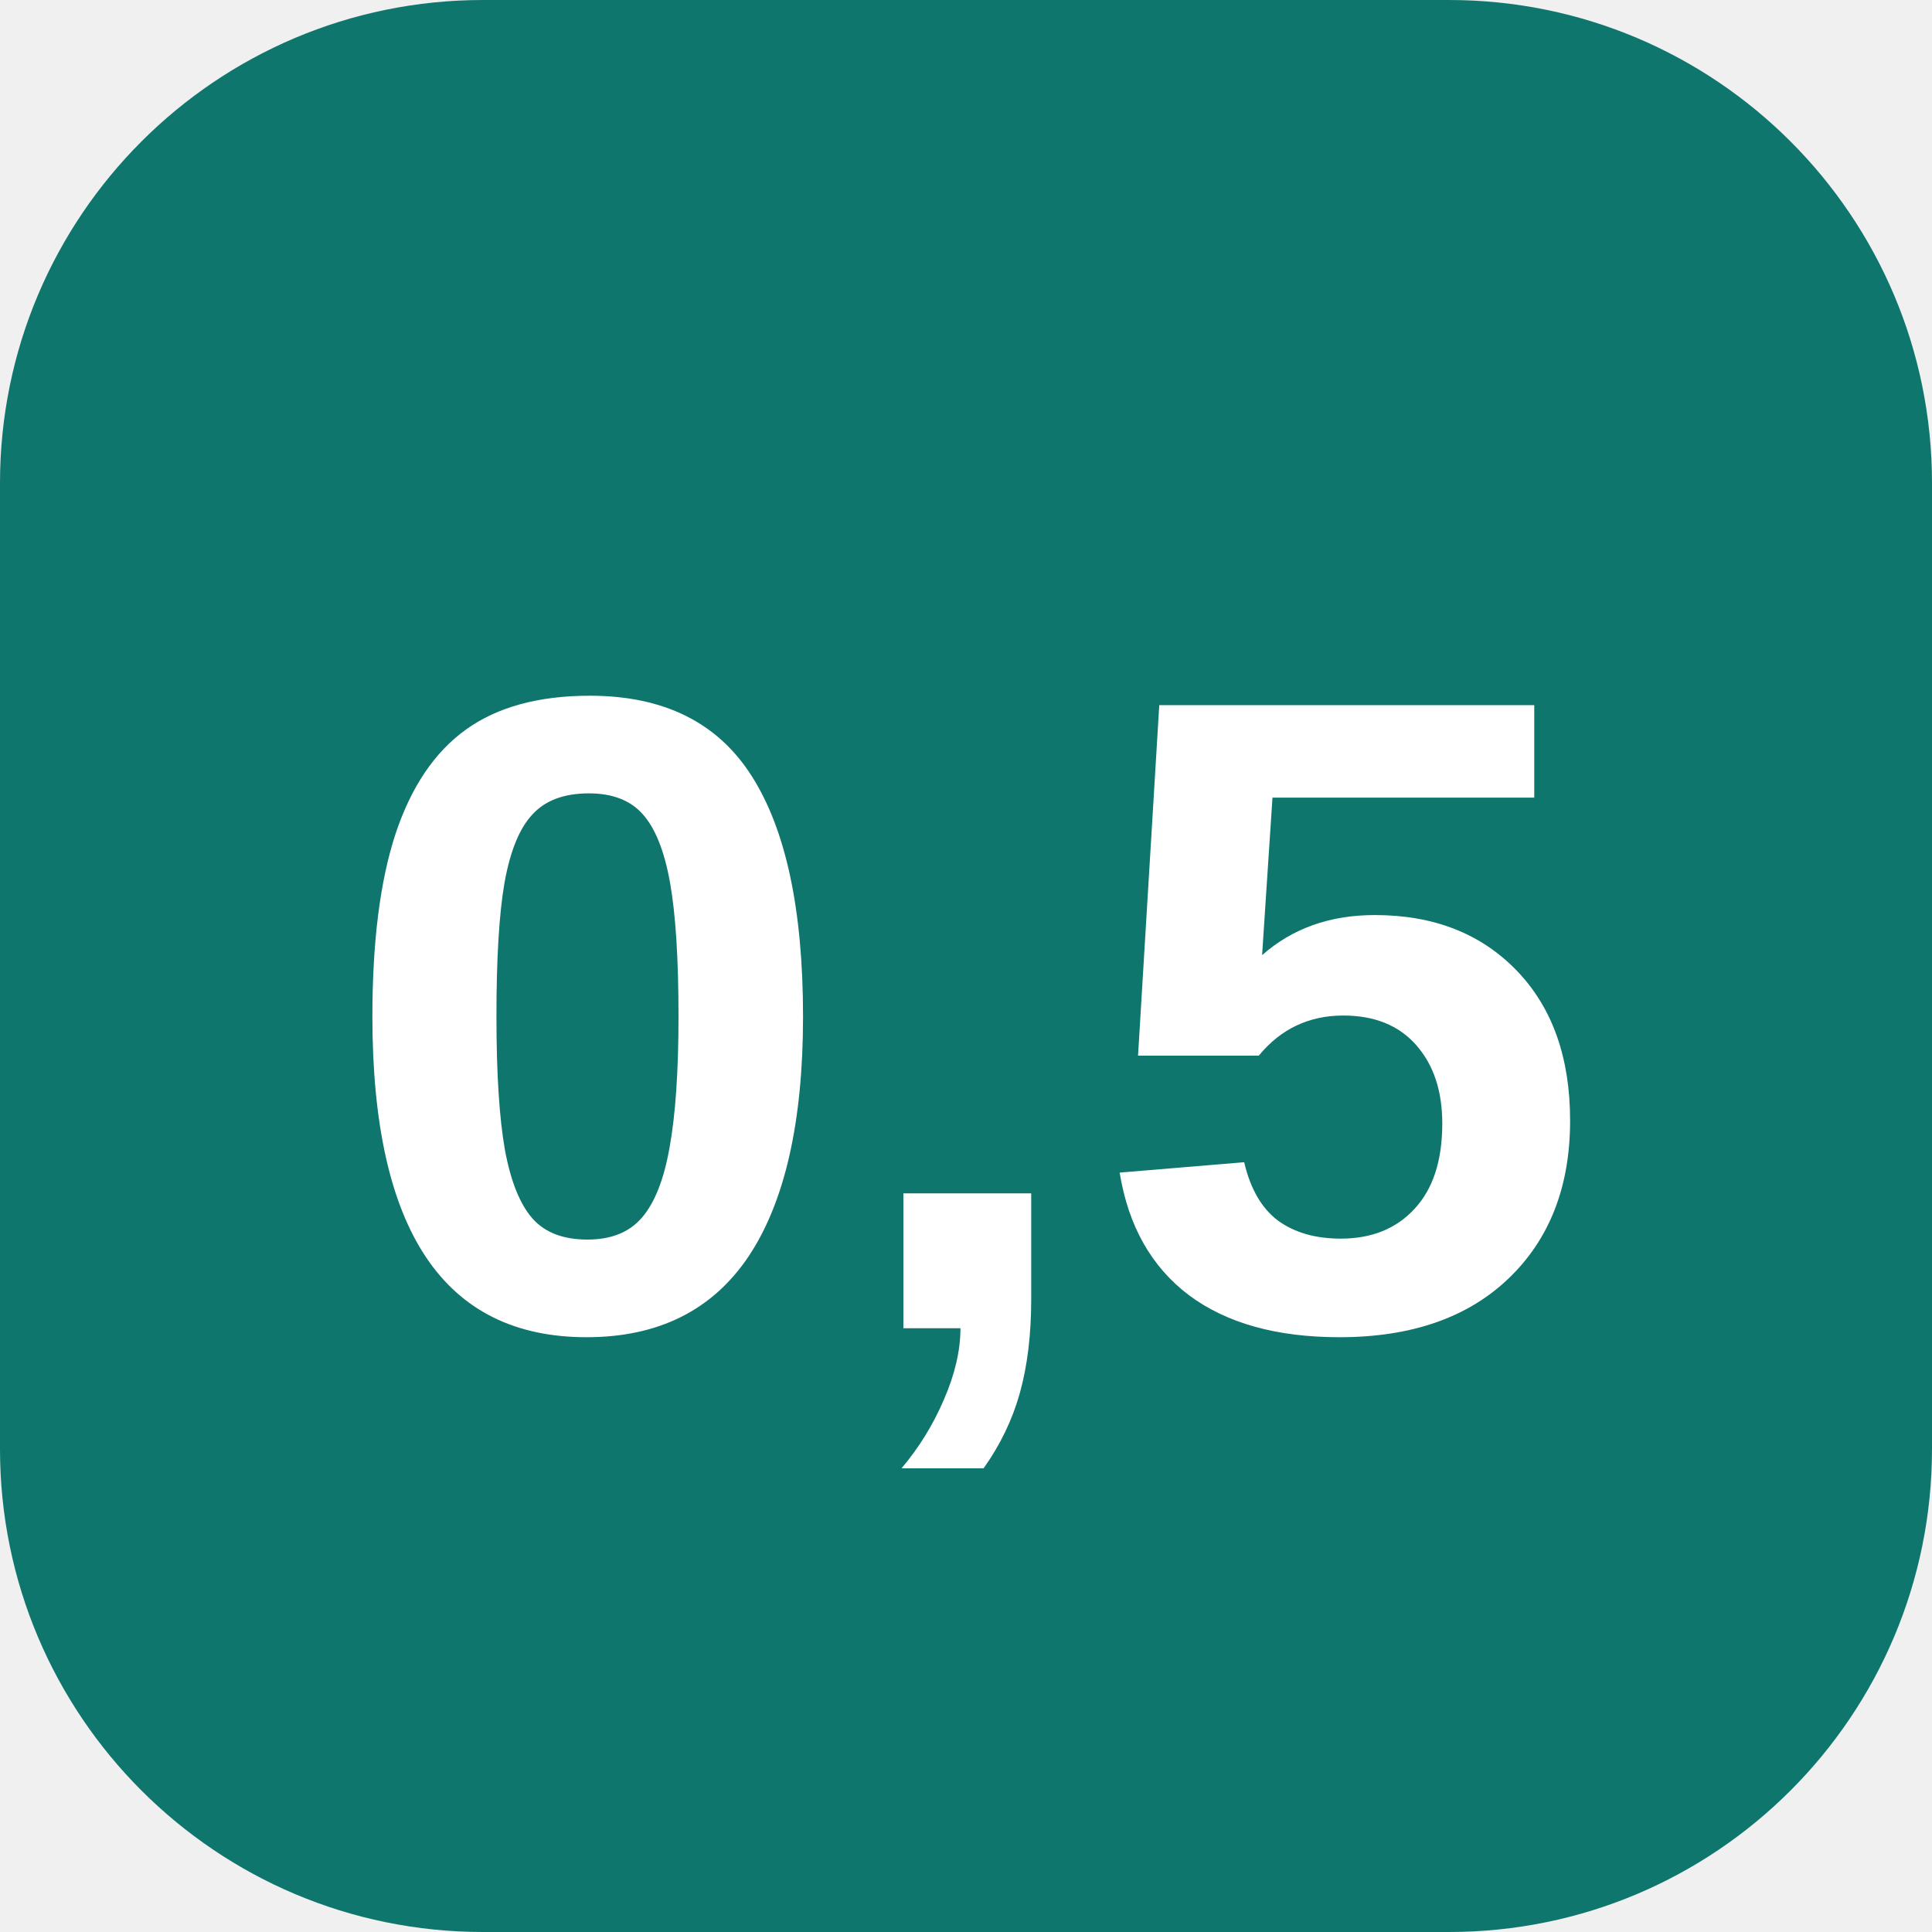
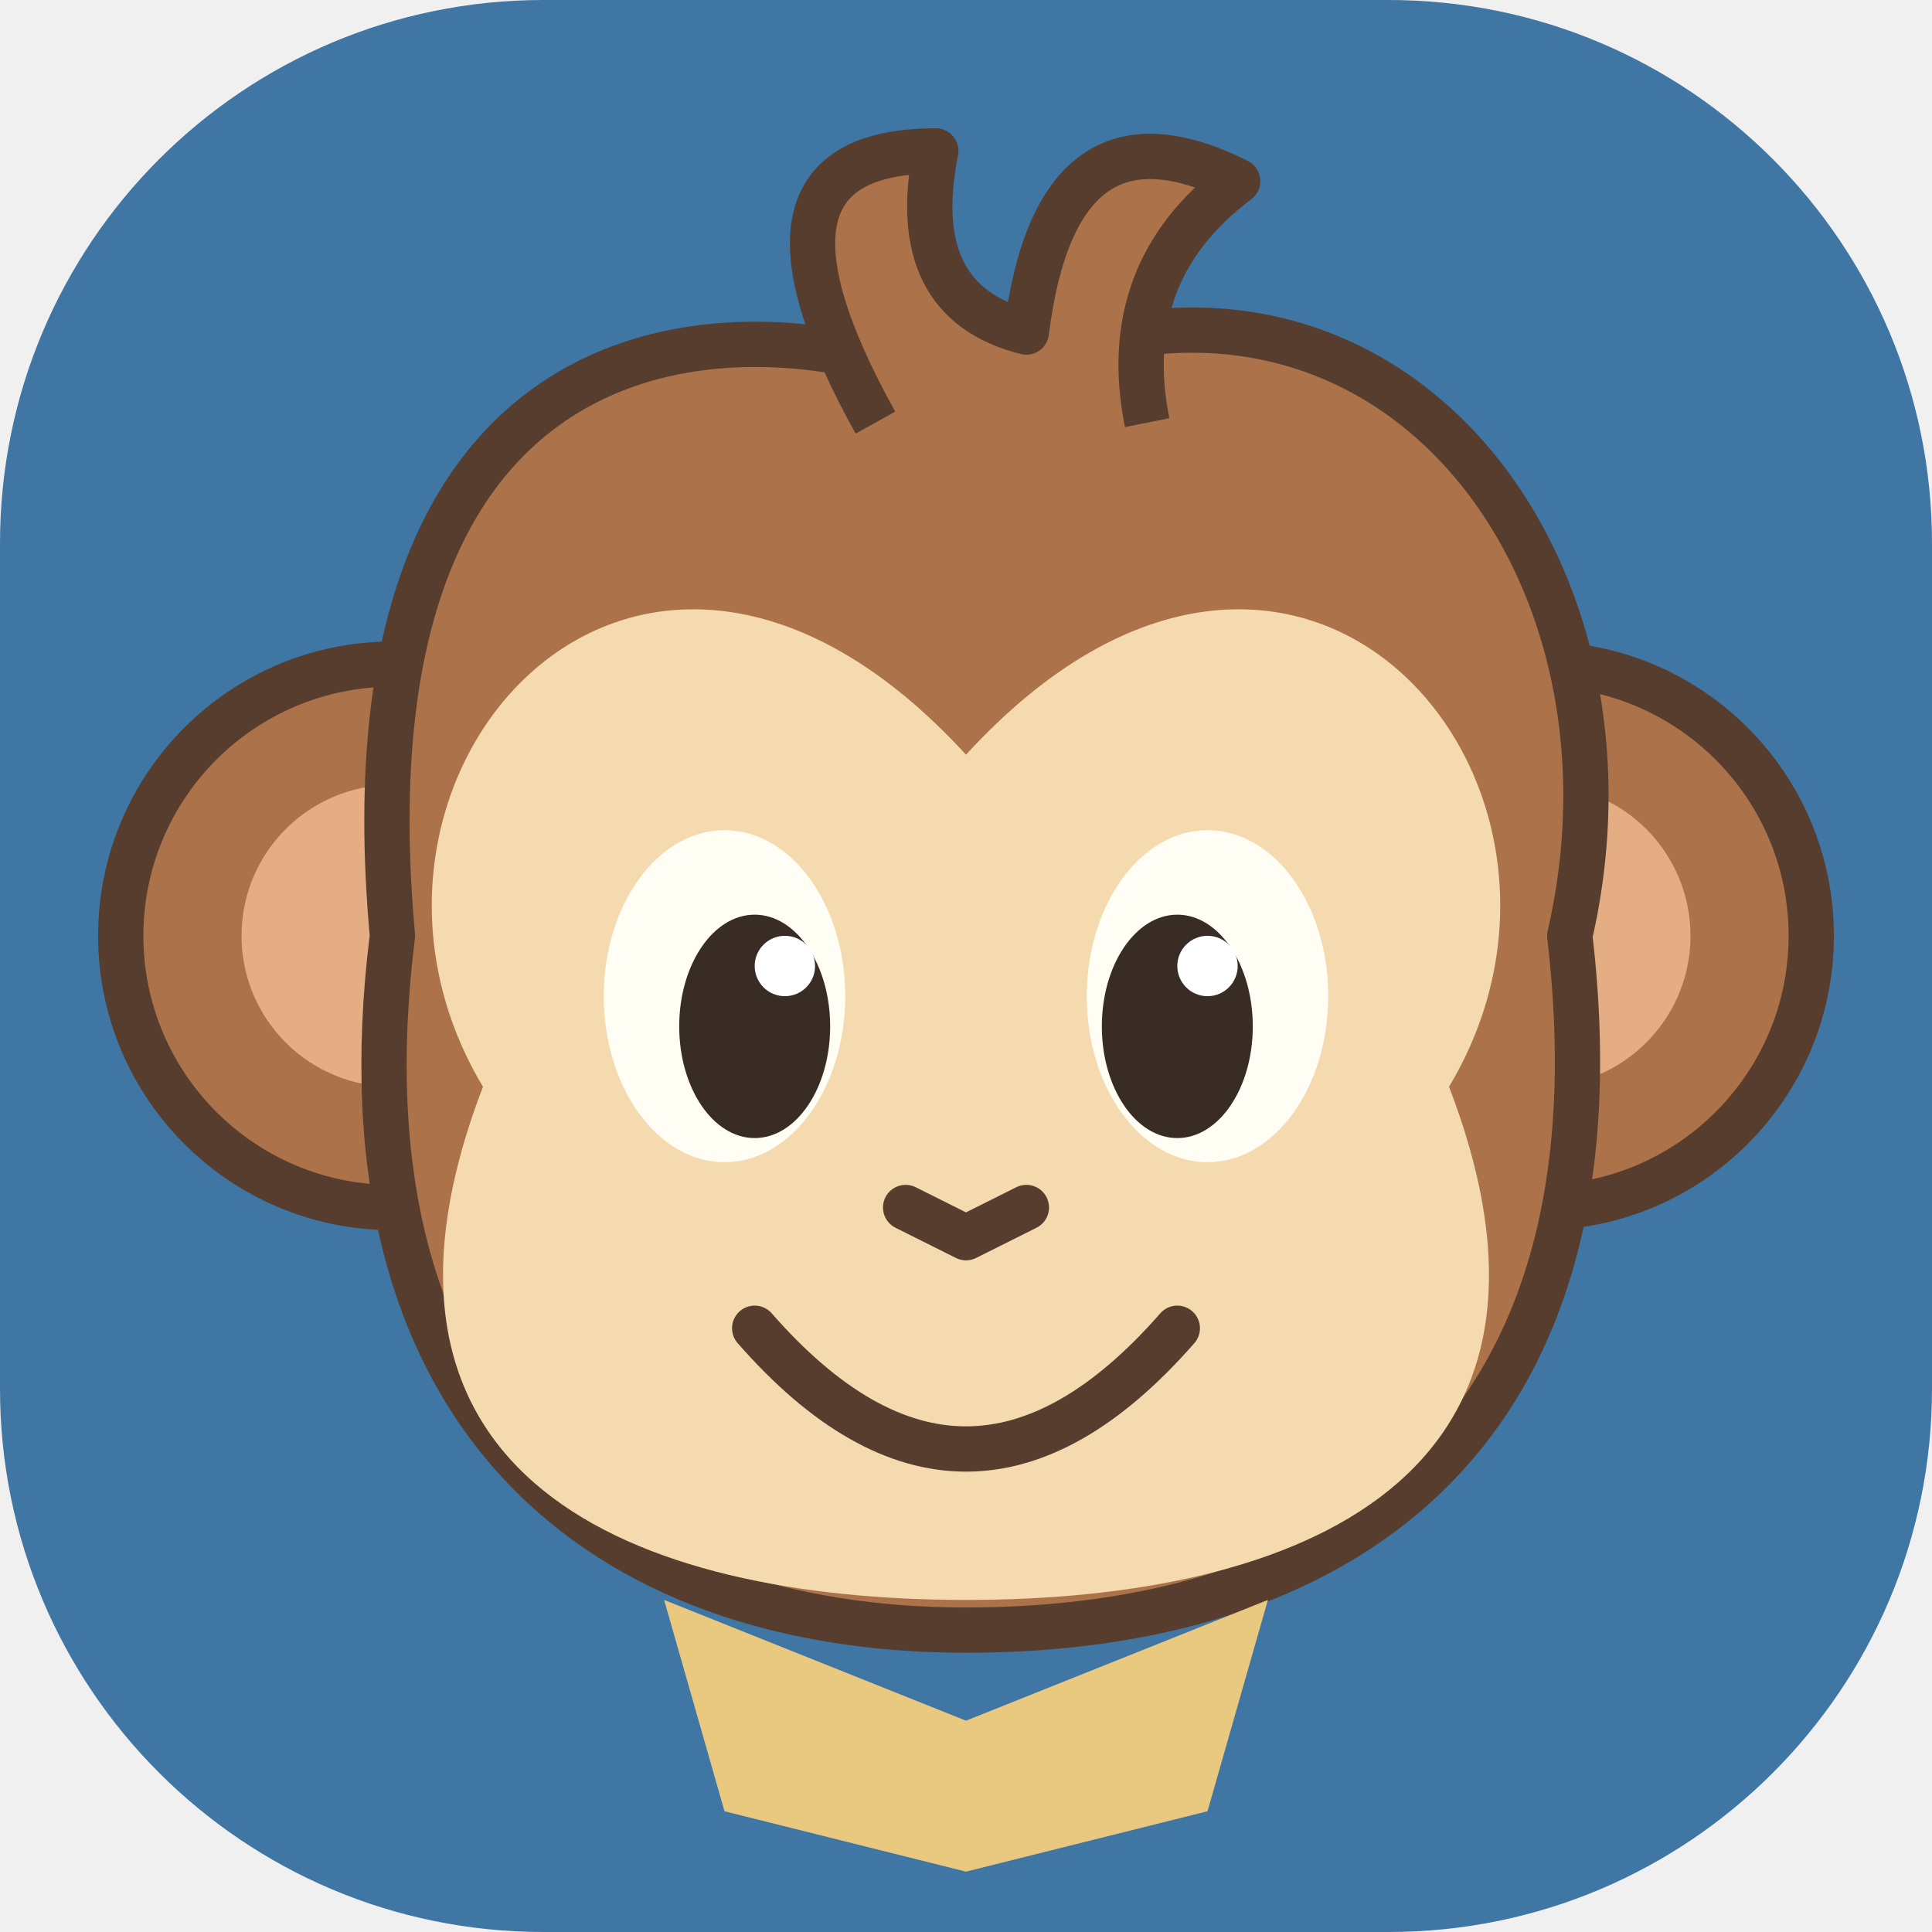
<svg xmlns="http://www.w3.org/2000/svg" viewBox="0 0 64 64">
-   <rect width="64" height="64" rx="16" fill="#0f766e" />
-   <text x="32" y="44" font-family="Arial, Helvetica, sans-serif" font-size="30" font-weight="700" fill="#ffffff" text-anchor="middle">0,5</text>
+   <rect width="64" height="64" rx="18" fill="#3f76a3" />
+   <g stroke="#573d2d" stroke-width="1.5" stroke-linejoin="round">
+     <circle cx="13" cy="31" r="9" fill="#ac724a" />
+     <circle cx="51" cy="31" r="9" fill="#ac724a" />
+     <circle cx="13" cy="31" r="5" fill="#e5ad84" stroke="none" />
+     <circle cx="51" cy="31" r="5" fill="#e5ad84" stroke="none" />
+     <path d="M13 31C11 9 26 10 32 13c13-7 23 5 20 18 2 17-8 23-20 23S11 47 13 31Z" fill="#ac724a" />
+     <path d="M29 14q-5-9 2-9-1 5 3 6 1-8 7-5-4 3-3 8" fill="#ac724a" />
+     <path d="M32 25c-11-12-22 1-16 11-5 13 5 17 16 17s21-4 16-17c6-10-5-23-16-11Z" fill="#f5dab0" stroke="none" />
+     <ellipse cx="24" cy="33" rx="4" ry="5.5" fill="#fffdf4" stroke="none" />
+     <ellipse cx="40" cy="33" rx="4" ry="5.5" fill="#fffdf4" stroke="none" />
+     <ellipse cx="25" cy="34" rx="2.5" ry="3.7" fill="#382c24" stroke="none" />
+     <ellipse cx="39" cy="34" rx="2.5" ry="3.7" fill="#382c24" stroke="none" />
+     <circle cx="26" cy="32" r="1" fill="white" stroke="none" />
+     <circle cx="40" cy="32" r="1" fill="white" stroke="none" />
+     <path d="m30 40 2 1 2-1M25 44q7 8 14 0" fill="none" stroke-linecap="round" />
+     <path d="m22 53 10 4 10-4-2 7-8 2-8-2Z" fill="#e9c980" stroke="none" />
+   </g>
</svg>
